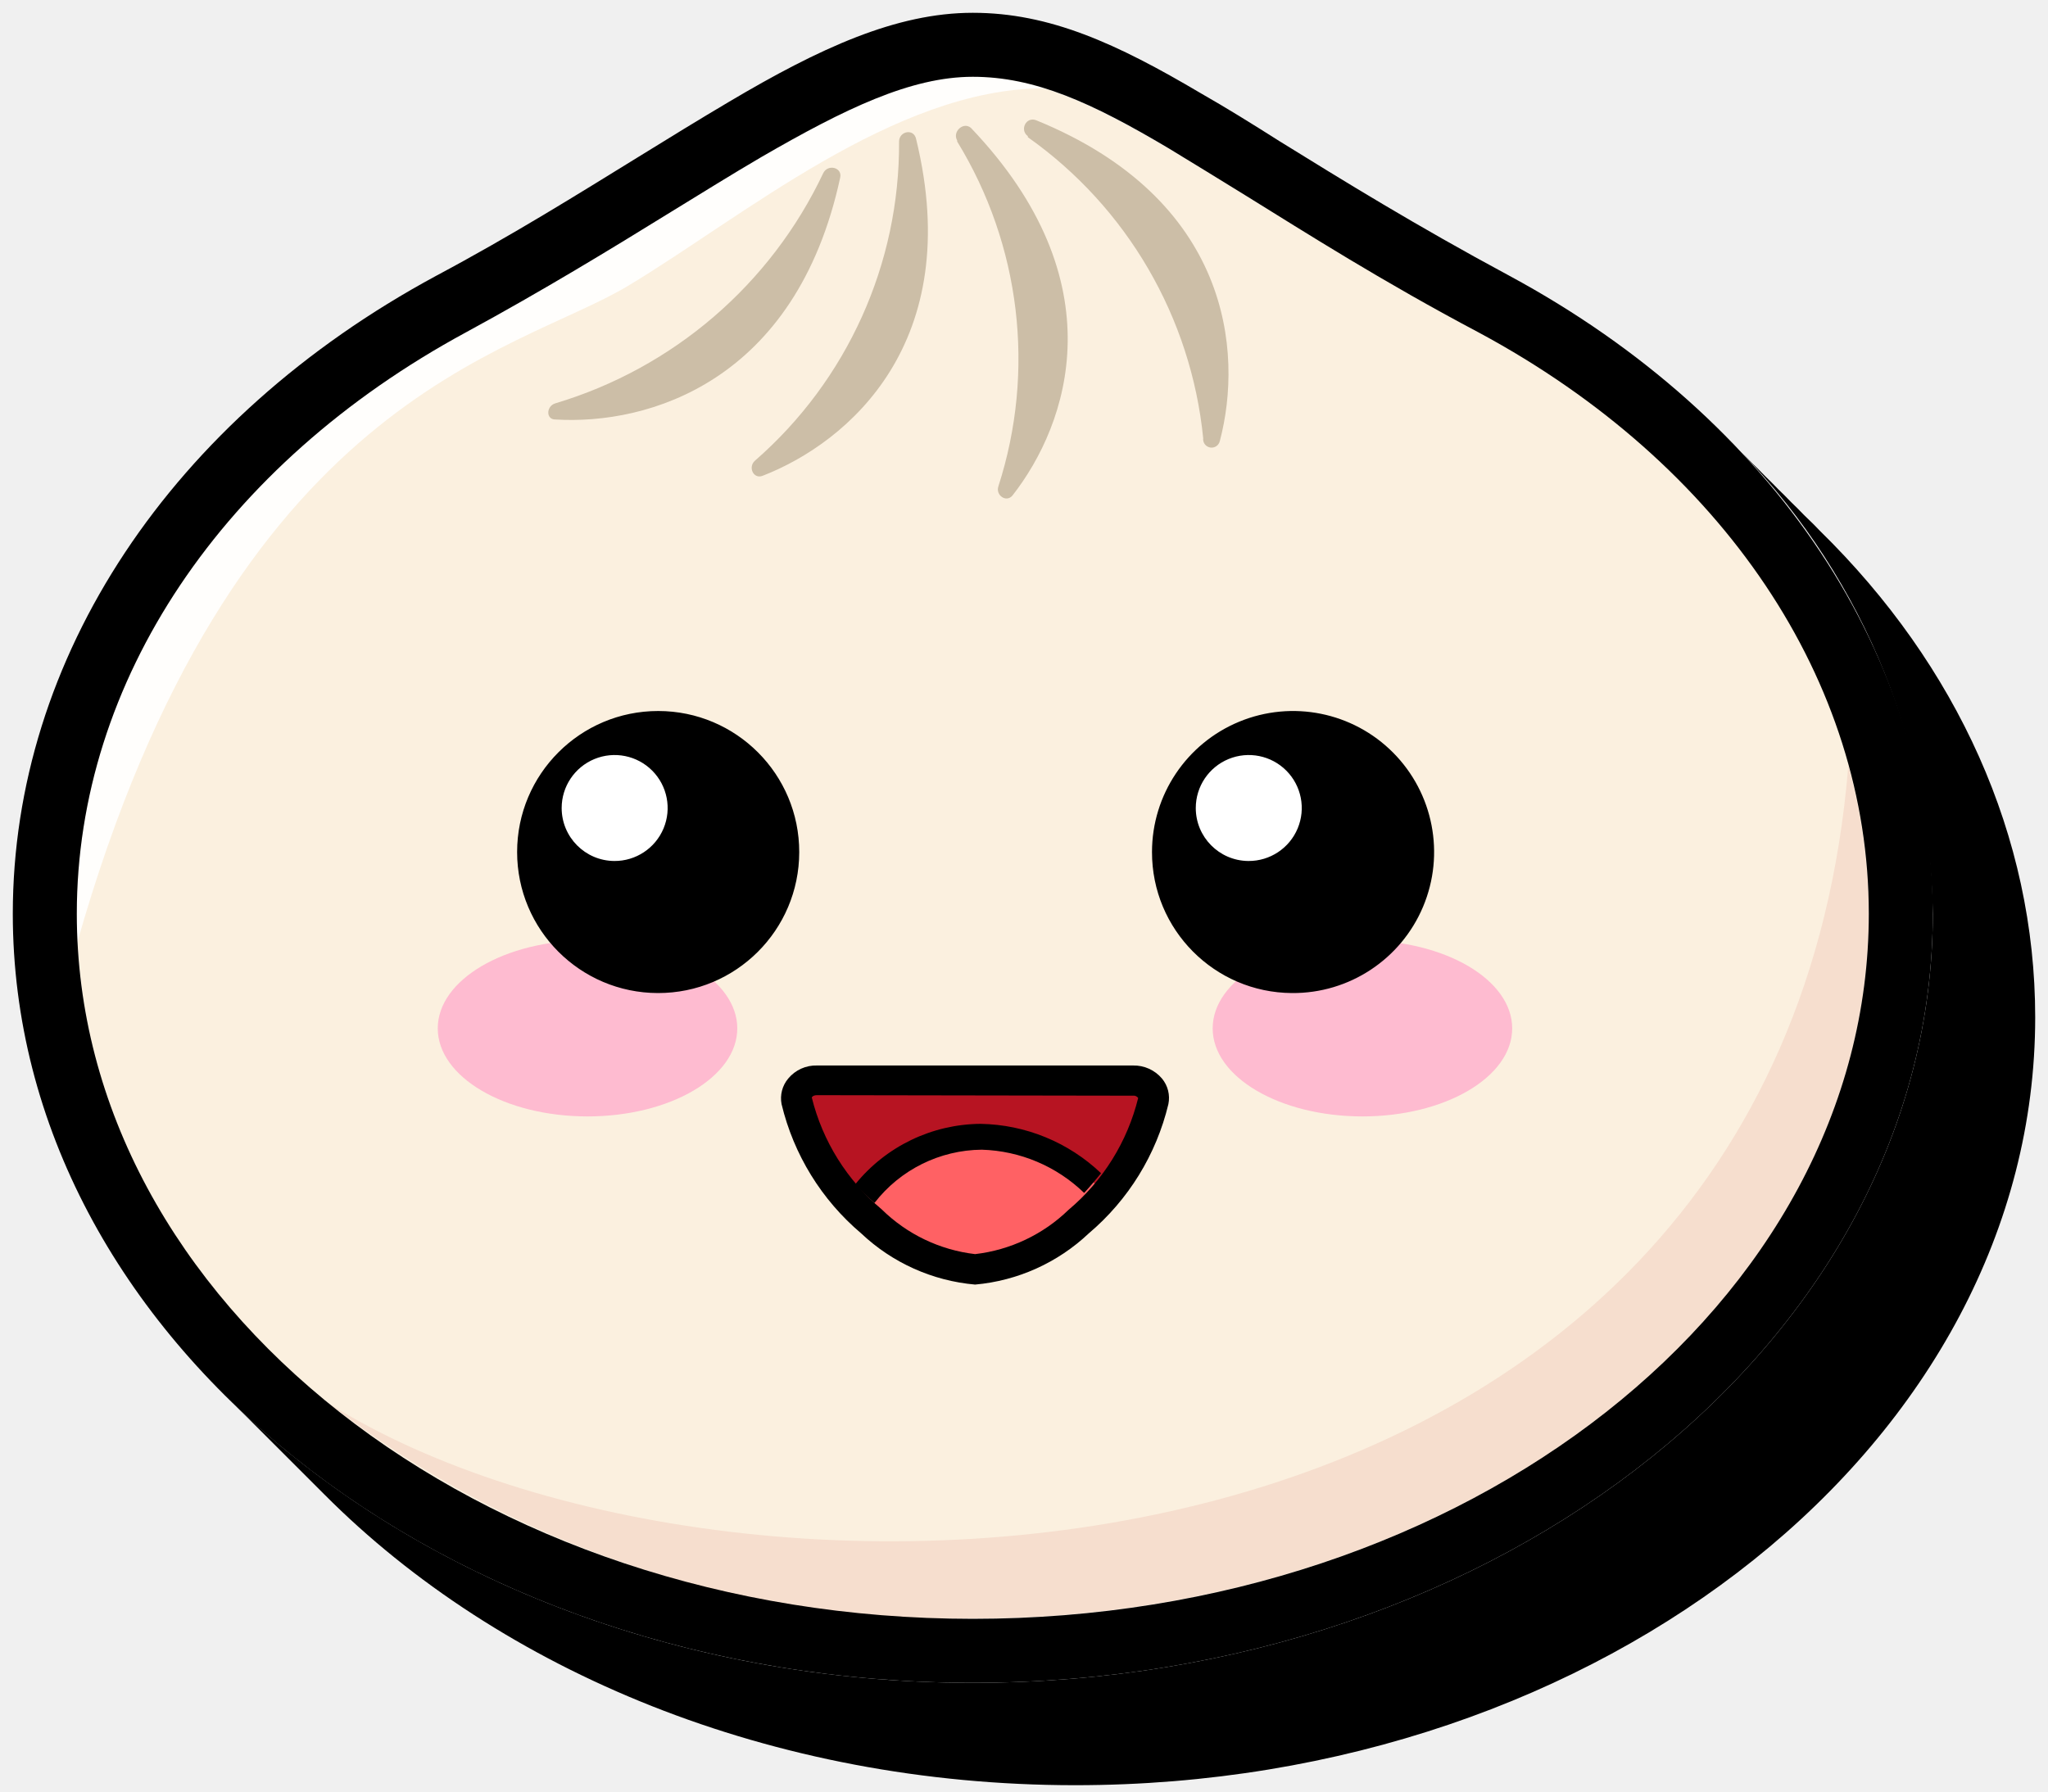
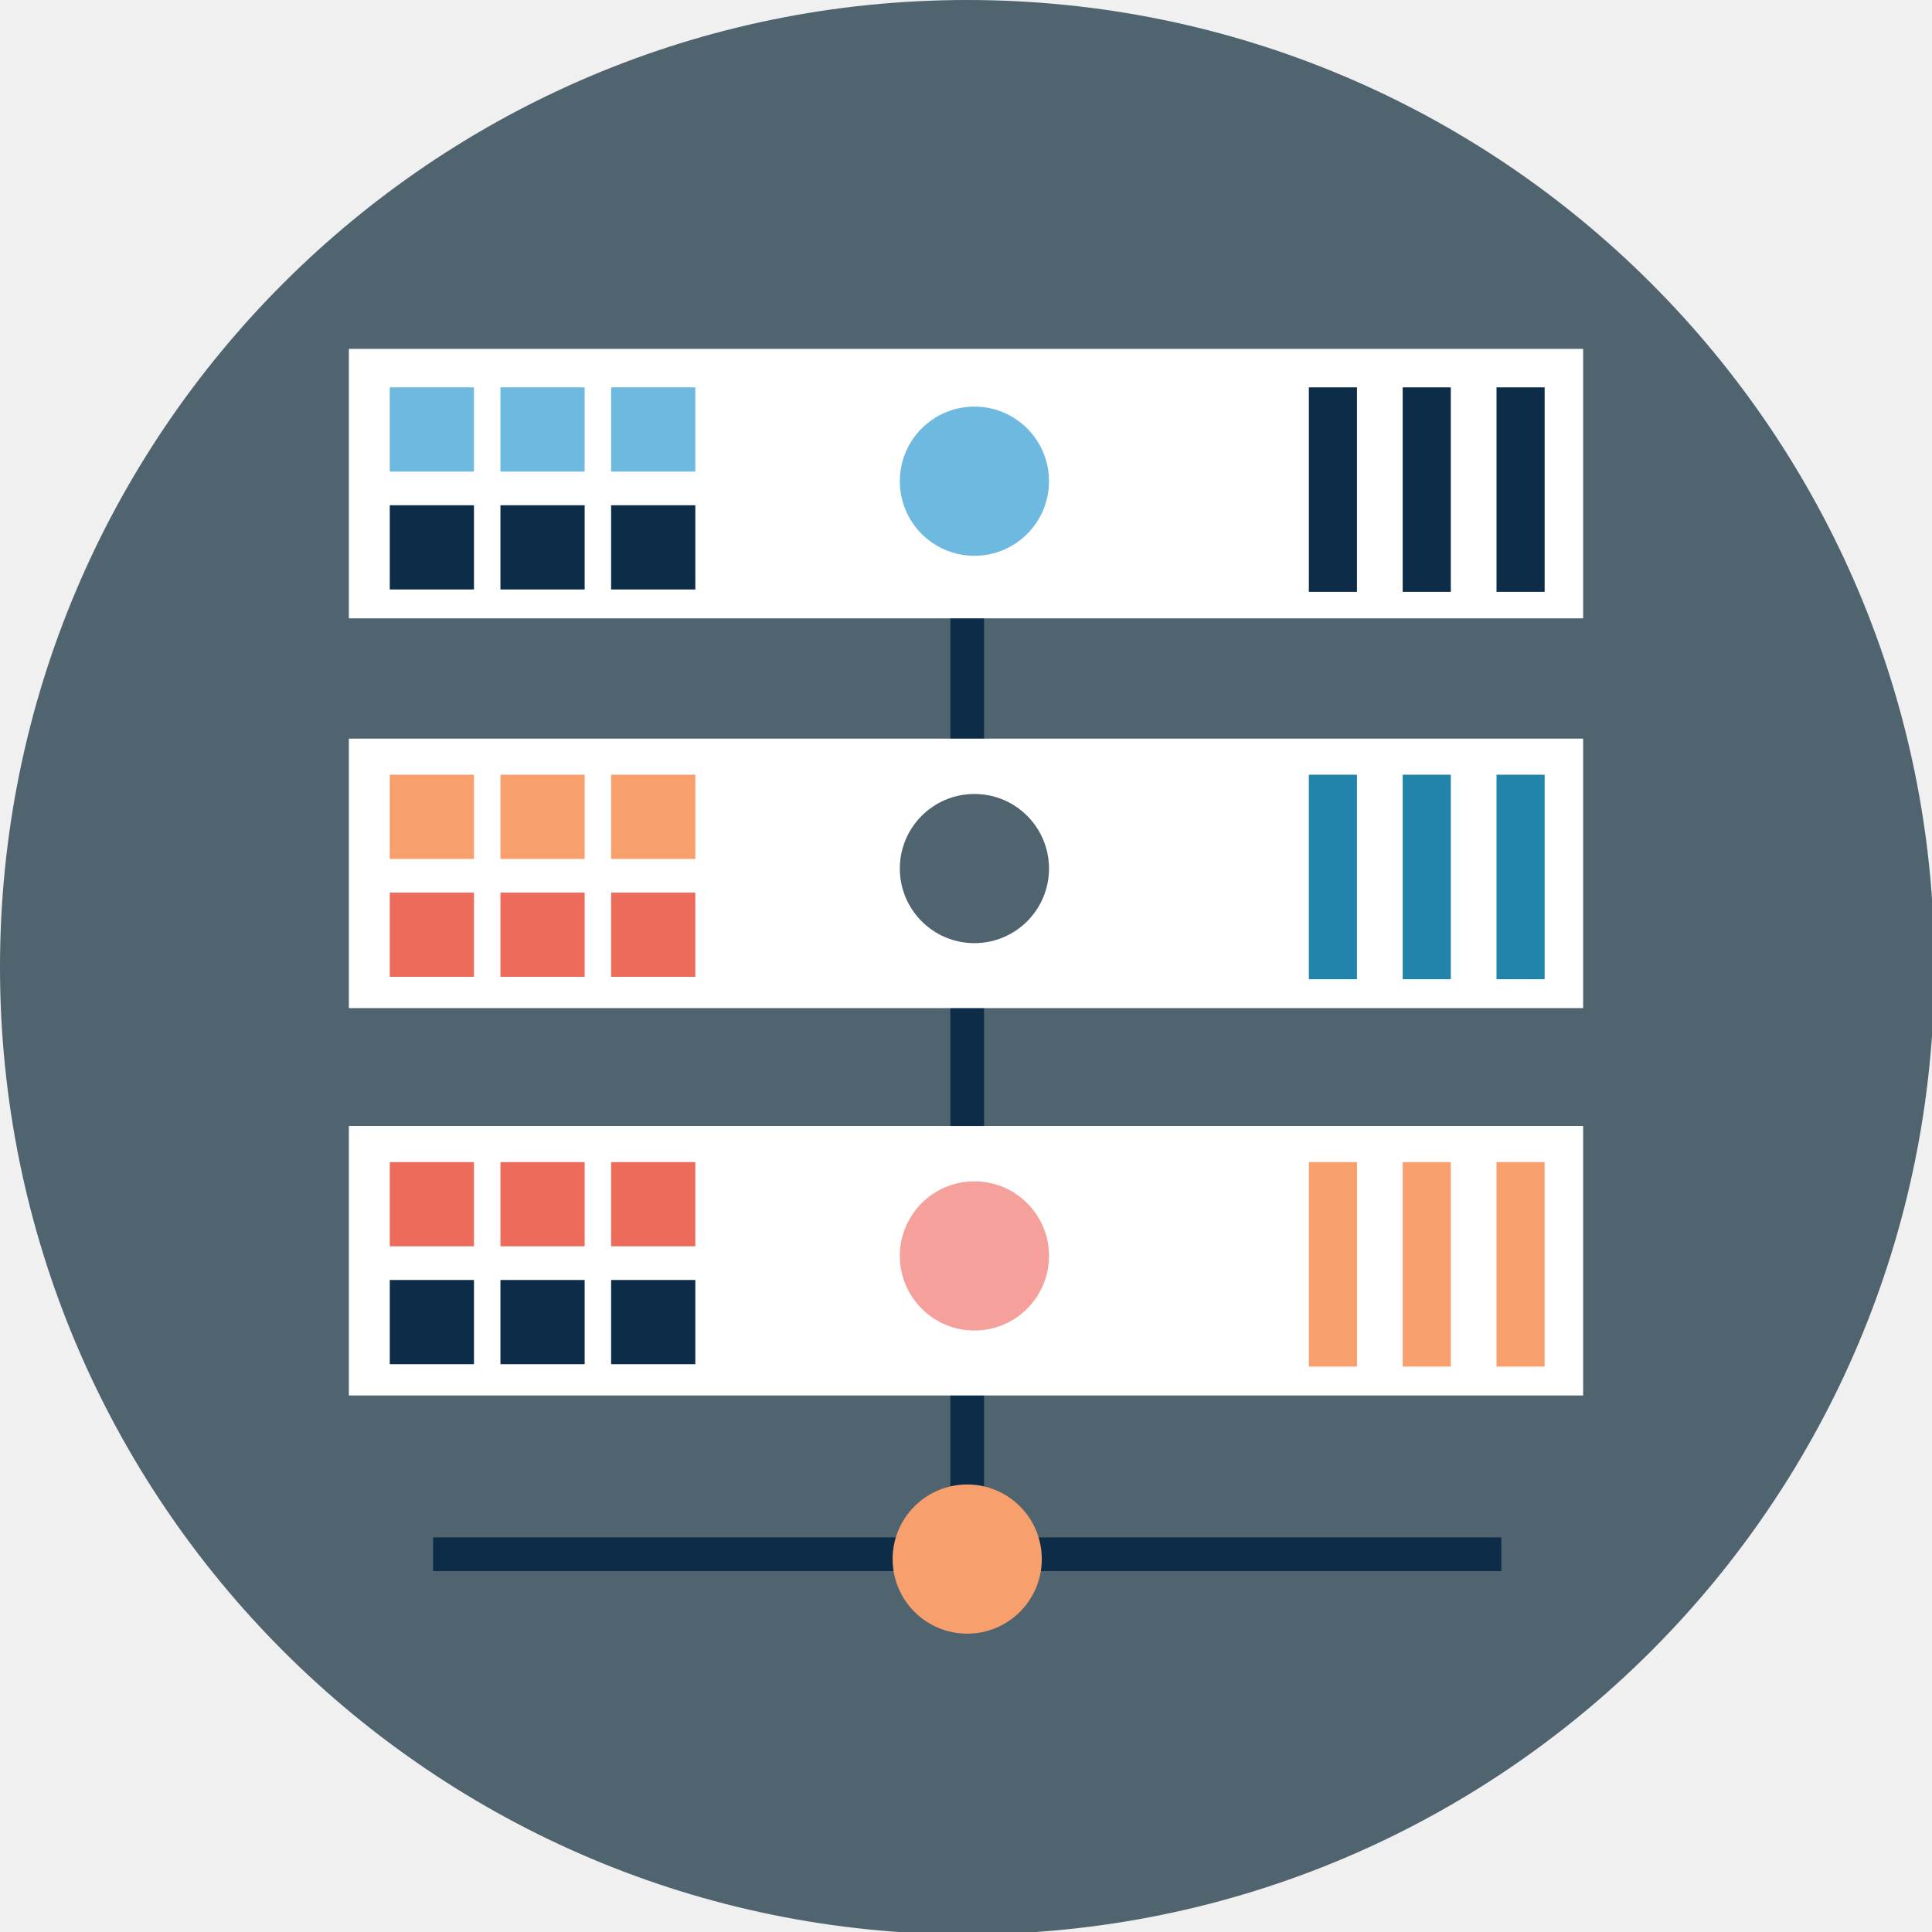
- <svg xmlns="http://www.w3.org/2000/svg" id="Bun" viewBox="0 0 80 70">
-   <path id="Shadow" d="M71.09,20.74c-.16-.17-.33-.34-.5-.5s-.33-.34-.5-.5-.33-.34-.5-.5-.33-.34-.5-.5-.33-.34-.5-.5-.33-.34-.5-.5-.33-.34-.5-.5A26.46,26.46,0,0,1,75.5,35.7c0,16.57-16.82,30.05-37.5,30.05-11.58,0-21.94-4.23-28.83-10.86l.5.5.5.5.5.5.5.5.5.5.5.5.5.5C19.55,65.3,30.14,69.75,42,69.75c20.68,0,37.5-13.48,37.5-30C79.5,32.69,76.46,26,71.09,20.74Z" />
-   <g id="Body">
-     <path id="Background" d="M73,35.7c0,15.21-15.67,27.54-35,27.54S3,50.91,3,35.7C3,26.27,9,17.94,18.22,13S33.18,3,38,3s8.94,4.13,19.78,10C67,17.94,73,26.27,73,35.7Z" style="fill:#fbf0df" />
-     <path id="Bottom_Shadow" data-name="Bottom Shadow" d="M73,35.7a21.67,21.67,0,0,0-.8-5.78c-2.73,33.3-43.35,34.9-59.32,24.94A40,40,0,0,0,38,63.24C57.3,63.24,73,50.89,73,35.7Z" style="fill:#f6dece" />
-     <path id="Light_Shine" data-name="Light Shine" d="M24.53,11.17C29,8.49,34.94,3.46,40.78,3.45A9.29,9.29,0,0,0,38,3c-2.42,0-5,1.25-8.25,3.13-1.13.66-2.3,1.39-3.54,2.15-2.33,1.44-5,3.07-8,4.7C8.69,18.13,3,26.62,3,35.7c0,.4,0,.8,0,1.19C9.06,15.48,20.07,13.85,24.53,11.17Z" style="fill:#fffefc" />
-     <path id="Top" d="M35.12,5.53A16.41,16.41,0,0,1,29.49,18c-.28.25-.06.73.3.59,3.37-1.31,7.92-5.23,6-13.14C35.71,5,35.12,5.12,35.12,5.53Zm2.27,0A16.24,16.24,0,0,1,39,19c-.12.35.31.65.55.36C41.74,16.56,43.65,11,37.93,5,37.64,4.74,37.19,5.14,37.39,5.49Zm2.76-.17A16.42,16.42,0,0,1,47,17.12a.33.33,0,0,0,.65.11c.92-3.49.4-9.44-7.17-12.53C40.08,4.54,39.82,5.08,40.15,5.32ZM21.69,15.76a16.94,16.94,0,0,0,10.47-9c.18-.36.75-.22.66.18-1.73,8-7.52,9.67-11.12,9.45C21.32,16.4,21.33,15.87,21.69,15.76Z" style="fill:#ccbea7;fill-rule:evenodd" />
-     <path id="Outline" d="M38,65.75C17.32,65.75.5,52.27.5,35.7c0-10,6.18-19.33,16.53-24.92,3-1.6,5.57-3.21,7.86-4.62,1.26-.78,2.45-1.51,3.6-2.19C32,1.89,35,.5,38,.5s5.62,1.2,8.9,3.14c1,.57,2,1.19,3.07,1.87,2.49,1.54,5.3,3.28,9,5.27C69.32,16.37,75.5,25.69,75.5,35.7,75.5,52.27,58.68,65.75,38,65.75ZM38,3c-2.42,0-5,1.25-8.25,3.13-1.13.66-2.3,1.39-3.54,2.15-2.33,1.44-5,3.07-8,4.7C8.69,18.13,3,26.62,3,35.7,3,50.89,18.7,63.25,38,63.25S73,50.89,73,35.7C73,26.62,67.31,18.13,57.78,13,54,11,51.05,9.12,48.66,7.64c-1.09-.67-2.09-1.29-3-1.84C42.63,4,40.42,3,38,3Z" />
-   </g>
-   <g id="Mouth">
-     <g id="Background-2" data-name="Background">
-       <path d="M45.05,43a8.93,8.93,0,0,1-2.92,4.71,6.81,6.81,0,0,1-4,1.88A6.84,6.84,0,0,1,34,47.71,8.93,8.93,0,0,1,31.12,43a.72.72,0,0,1,.8-.81H44.26A.72.72,0,0,1,45.05,43Z" style="fill:#b71422" />
+ <svg xmlns="http://www.w3.org/2000/svg" version="1.1" id="Layer_2" x="0px" y="0px" viewBox="0 0 80.3 80.3" style="enable-background:new 0 0 80.3 80.3;" xml:space="preserve">
+   <style type="text/css">
+ 	.st0{fill:#EB6A5C;}
+ 	.st1{fill:#552F2F;}
+ 	.st2{fill:#55AB99;}
+ 	.st3{fill:#2F4555;}
+ 	.st4{fill:#FFFFFF;}
+ 	.st5{fill:#ED6B5A;}
+ 	.st6{fill:#0C2C48;}
+ 	.st7{fill:#F1CC4B;}
+ 	.st8{clip-path:url(#SVGID_2_);}
+ 	.st9{clip-path:url(#SVGID_2_);fill:#F6A09C;}
+ 	.st10{fill:#50646F;}
+ 	.st11{fill:#FCA886;}
+ 	.st12{fill:#EDAB7E;}
+ 	.st13{fill:#332319;}
+ 	.st14{fill:#E07E45;}
+ 	.st15{fill:#FF8F8F;}
+ 	.st16{fill:#A6D1D9;}
+ 	.st17{fill:#628185;}
+ 	.st18{fill:#BABABA;}
+ 	.st19{fill:#698391;}
+ 	.st20{opacity:0.41;fill:#FFFFFF;}
+ 	.st21{fill:#F6A09C;}
+ 	.st22{fill:#FFF3C9;}
+ 	.st23{fill:#2384AB;}
+ 	.st24{fill:#BABFC5;}
+ 	.st25{clip-path:url(#SVGID_4_);}
+ 	.st26{fill:#6EB9E0;}
+ 	.st27{fill:#F8A06D;}
+ 	.st28{fill:#A3B9C4;}
+ 	.st29{fill:#3B4A52;}
+ 	.st30{clip-path:url(#SVGID_6_);}
+ 	.st31{clip-path:url(#SVGID_8_);fill:#F6A09C;}
+ 	.st32{opacity:0.21;fill:#FFFFFF;}
+ 	.st33{clip-path:url(#SVGID_10_);fill:#F6A09C;}
+ 	.st34{clip-path:url(#SVGID_12_);}
+ 	.st35{fill:#FFD3B5;}
+ 	.st36{fill:#BFD9E6;}
+ 	.st37{fill:#798287;}
+ 	.st38{fill:#A4A8AD;}
+ 	.st39{fill:#FFD6BA;}
+ 	.st40{fill:none;stroke:#0C2C48;stroke-width:1.4;stroke-miterlimit:10;}
+ </style>
+   <g>
+     <g>
+       <circle class="st10" cx="40.2" cy="40.2" r="40.2" />
    </g>
-     <g id="Tongue">
-       <path id="Background-3" data-name="Background" d="M34,47.79a6.91,6.91,0,0,0,4.12,1.9,6.91,6.91,0,0,0,4.11-1.9,10.63,10.63,0,0,0,1-1.07,6.83,6.83,0,0,0-4.9-2.31,6.15,6.15,0,0,0-5,2.78C33.56,47.4,33.76,47.6,34,47.79Z" style="fill:#ff6164" />
-       <path id="Outline-2" data-name="Outline" d="M34.16,47a5.36,5.36,0,0,1,4.19-2.08,6,6,0,0,1,4,1.69c.23-.25.45-.51.66-.77a7,7,0,0,0-4.71-1.93,6.36,6.36,0,0,0-4.89,2.36A9.53,9.53,0,0,0,34.16,47Z" />
+     <g>
+       <line class="st40" x1="40.2" y1="20" x2="40.2" y2="64.3" />
+       <g>
+         <rect x="14.5" y="14.5" class="st4" width="51.3" height="11.2" />
+         <g>
+           <g>
+             <rect x="16.2" y="16.1" class="st26" width="3.5" height="3.5" />
+             <rect x="20.8" y="16.1" class="st26" width="3.5" height="3.5" />
+             <rect x="25.4" y="16.1" class="st26" width="3.5" height="3.5" />
+           </g>
+           <g>
+             <rect x="16.2" y="21" class="st6" width="3.5" height="3.5" />
+             <rect x="20.8" y="21" class="st6" width="3.5" height="3.5" />
+             <rect x="25.4" y="21" class="st6" width="3.5" height="3.5" />
+           </g>
+           <g>
+             <rect x="54.4" y="16.1" class="st6" width="2" height="8.5" />
+             <rect x="58.3" y="16.1" class="st6" width="2" height="8.5" />
+             <rect x="62.2" y="16.1" class="st6" width="2" height="8.5" />
+           </g>
+           <circle class="st26" cx="40.5" cy="20" r="3.1" />
+         </g>
+       </g>
+       <g>
+         <rect x="14.5" y="30.7" class="st4" width="51.3" height="11.2" />
+         <g>
+           <g>
+             <rect x="16.2" y="32.2" class="st27" width="3.5" height="3.5" />
+             <rect x="20.8" y="32.2" class="st27" width="3.5" height="3.5" />
+             <rect x="25.4" y="32.2" class="st27" width="3.5" height="3.5" />
+           </g>
+           <g>
+             <rect x="16.2" y="37.1" class="st5" width="3.5" height="3.5" />
+             <rect x="20.8" y="37.1" class="st5" width="3.5" height="3.5" />
+             <rect x="25.4" y="37.1" class="st5" width="3.5" height="3.5" />
+           </g>
+           <g>
+             <rect x="54.4" y="32.2" class="st23" width="2" height="8.5" />
+             <rect x="58.3" y="32.2" class="st23" width="2" height="8.5" />
+             <rect x="62.2" y="32.2" class="st23" width="2" height="8.5" />
+           </g>
+           <circle class="st10" cx="40.5" cy="36.1" r="3.1" />
+         </g>
+       </g>
+       <g>
+         <rect x="14.5" y="46.8" class="st4" width="51.3" height="11.2" />
+         <g>
+           <g>
+             <rect x="16.2" y="48.3" class="st5" width="3.5" height="3.5" />
+             <rect x="20.8" y="48.3" class="st5" width="3.5" height="3.5" />
+             <rect x="25.4" y="48.3" class="st5" width="3.5" height="3.5" />
+           </g>
+           <g>
+             <rect x="16.2" y="53.2" class="st6" width="3.5" height="3.5" />
+             <rect x="20.8" y="53.2" class="st6" width="3.5" height="3.5" />
+             <rect x="25.4" y="53.2" class="st6" width="3.5" height="3.5" />
+           </g>
+           <g>
+             <rect x="54.4" y="48.3" class="st27" width="2" height="8.5" />
+             <rect x="58.3" y="48.3" class="st27" width="2" height="8.5" />
+             <rect x="62.2" y="48.3" class="st27" width="2" height="8.5" />
+           </g>
+           <circle class="st21" cx="40.5" cy="52.2" r="3.1" />
+         </g>
+       </g>
+       <line class="st40" x1="62.4" y1="64.6" x2="18" y2="64.6" />
+       <circle class="st27" cx="40.2" cy="64.8" r="3.1" />
    </g>
-     <path id="Outline-3" data-name="Outline" d="M38.09,50.19a7.42,7.42,0,0,1-4.45-2,9.52,9.52,0,0,1-3.11-5.05,1.2,1.2,0,0,1,.26-1,1.41,1.41,0,0,1,1.13-.51H44.26a1.44,1.44,0,0,1,1.13.51,1.19,1.19,0,0,1,.25,1h0a9.52,9.52,0,0,1-3.11,5.05A7.42,7.42,0,0,1,38.09,50.19Zm-6.17-7.4c-.16,0-.2.07-.21.09a8.29,8.29,0,0,0,2.73,4.37A6.23,6.23,0,0,0,38.09,49a6.28,6.28,0,0,0,3.65-1.73,8.3,8.3,0,0,0,2.72-4.37.21.21,0,0,0-.2-.09Z" />
-   </g>
-   <g id="Face">
-     <ellipse id="Right_Blush" data-name="Right Blush" cx="53.22" cy="40.18" rx="5.85" ry="3.44" style="fill:#febbd0" />
-     <ellipse id="Left_Bluch" data-name="Left Bluch" cx="22.95" cy="40.18" rx="5.85" ry="3.44" style="fill:#febbd0" />
-     <path id="Eyes" d="M25.7,38.8a5.51,5.51,0,1,0-5.5-5.51A5.51,5.51,0,0,0,25.7,38.8Zm24.77,0A5.51,5.51,0,1,0,45,33.29,5.5,5.5,0,0,0,50.47,38.8Z" style="fill-rule:evenodd" />
-     <path id="Iris" d="M24,33.64a2.07,2.07,0,1,0-2.06-2.07A2.07,2.07,0,0,0,24,33.64Zm24.77,0a2.07,2.07,0,1,0-2.06-2.07A2.07,2.07,0,0,0,48.75,33.64Z" style="fill:#fff;fill-rule:evenodd" />
  </g>
</svg>
